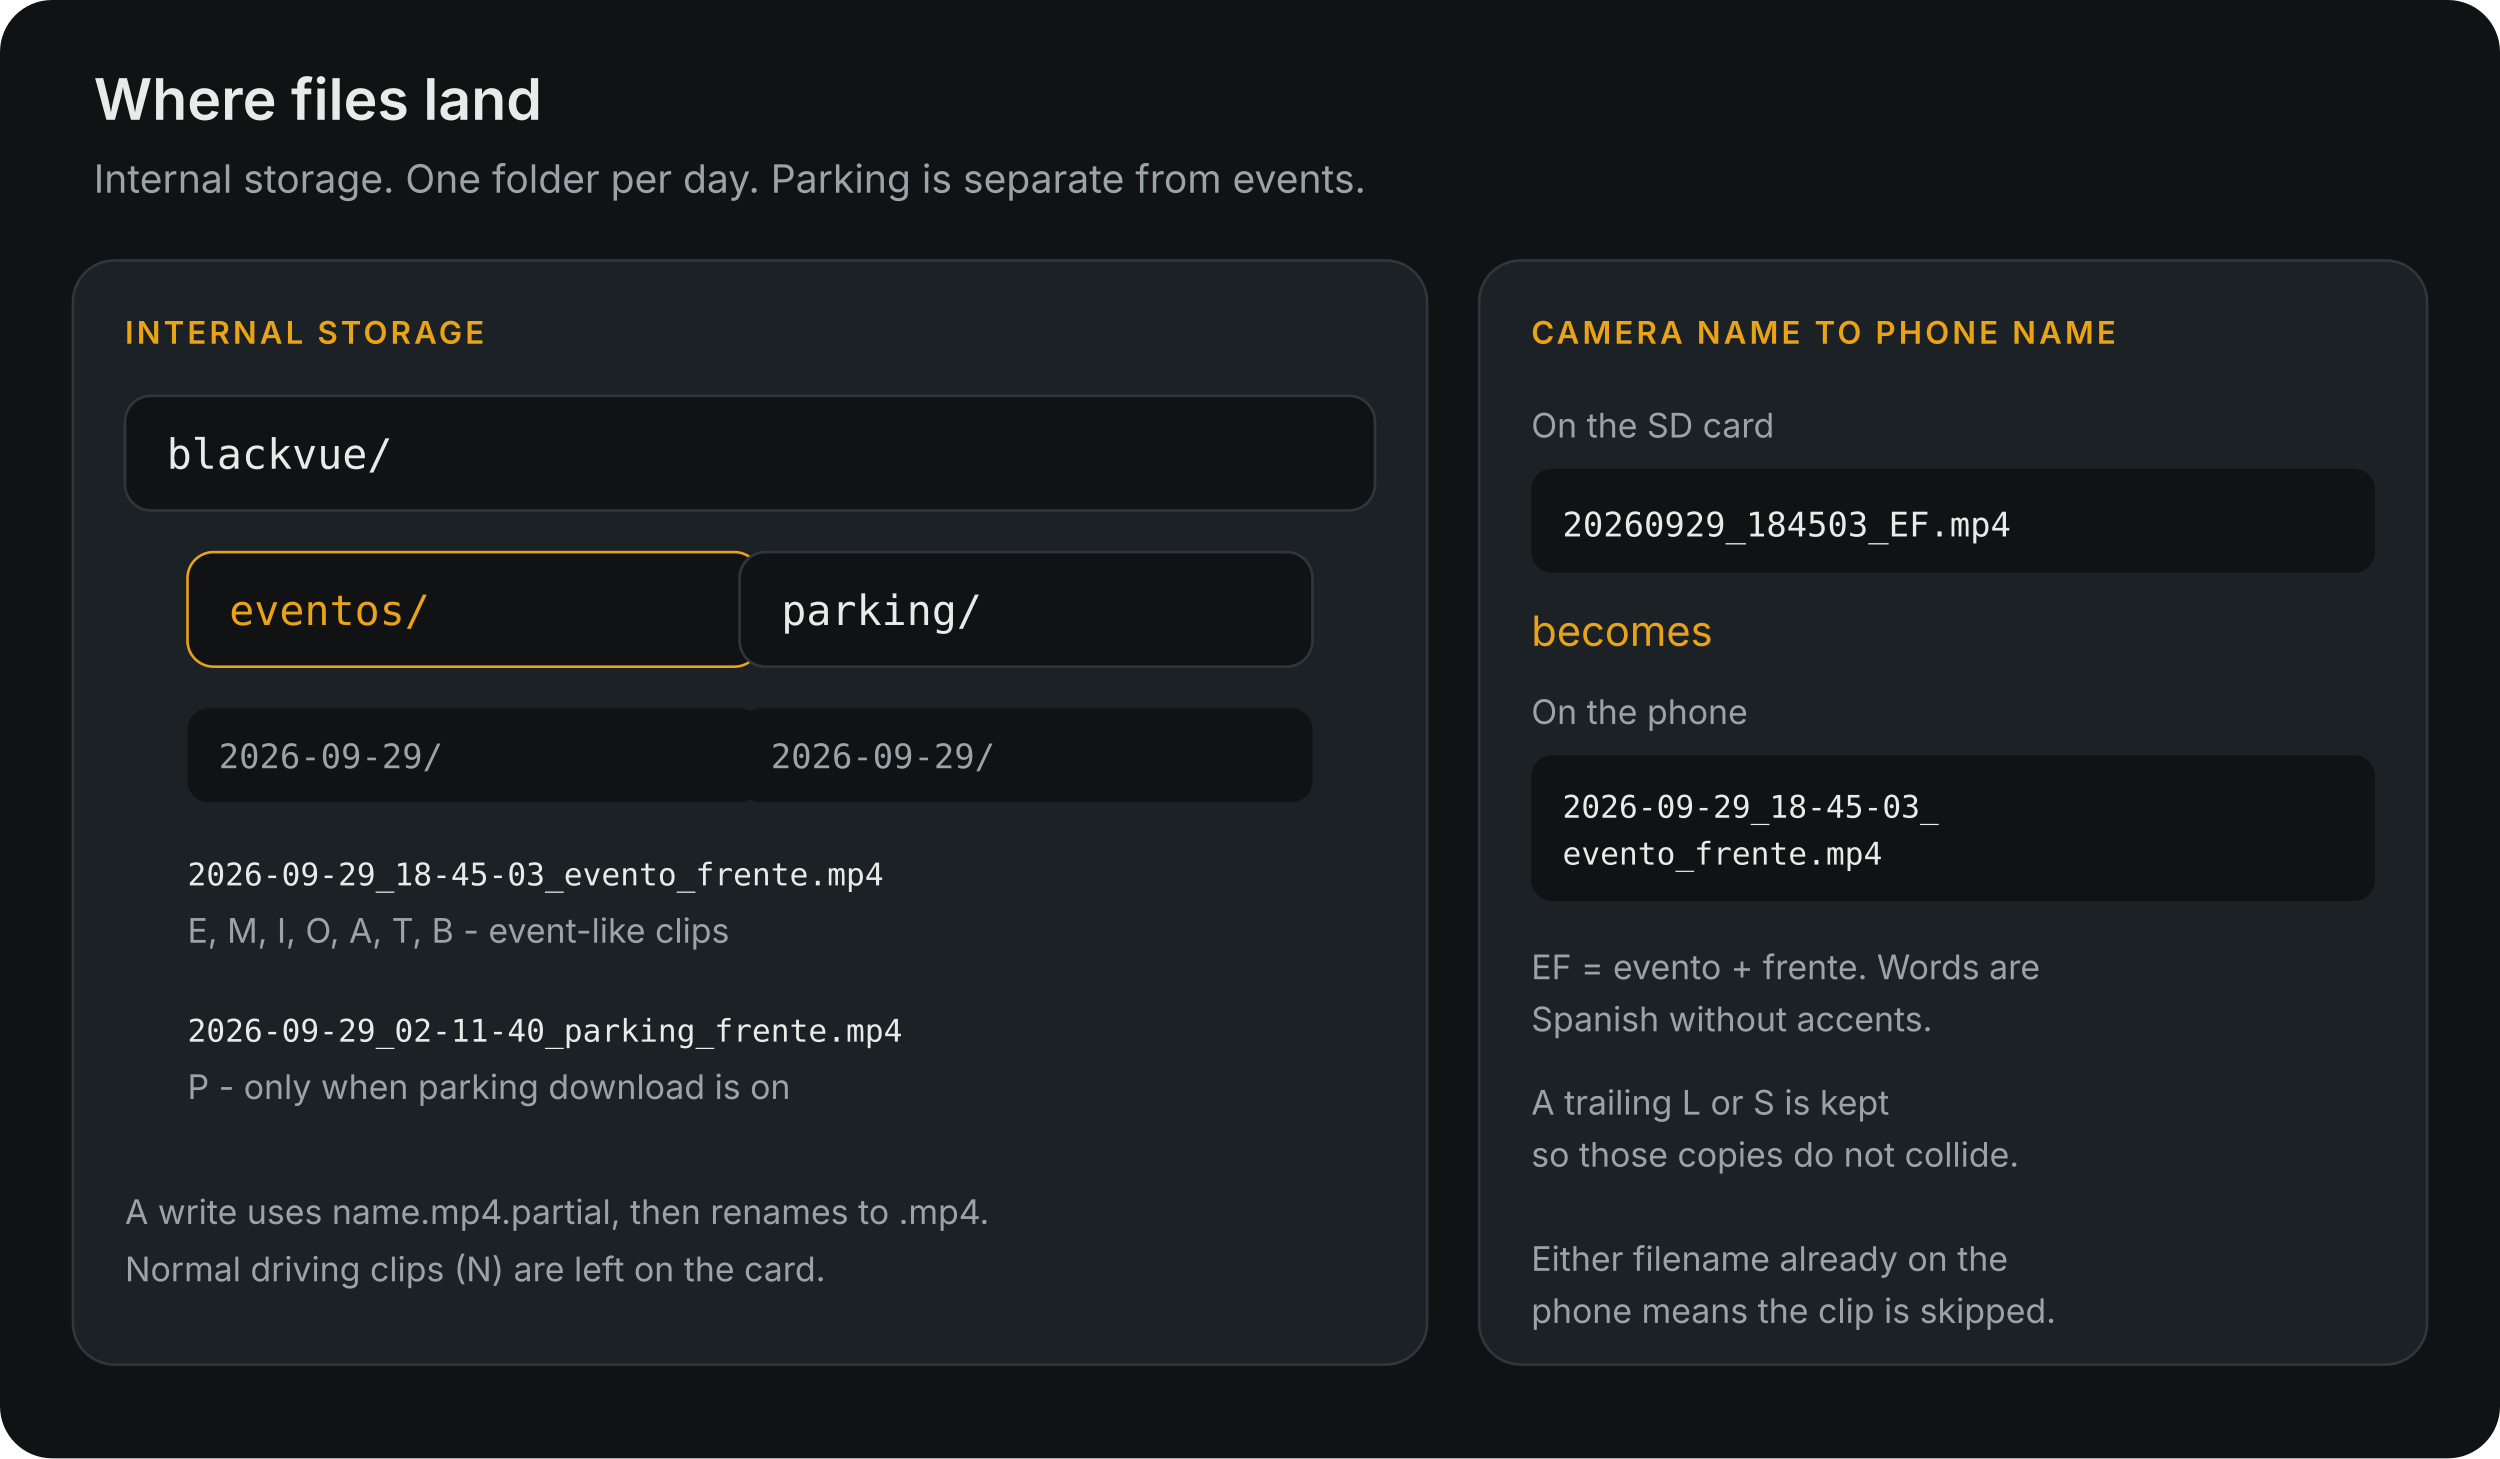
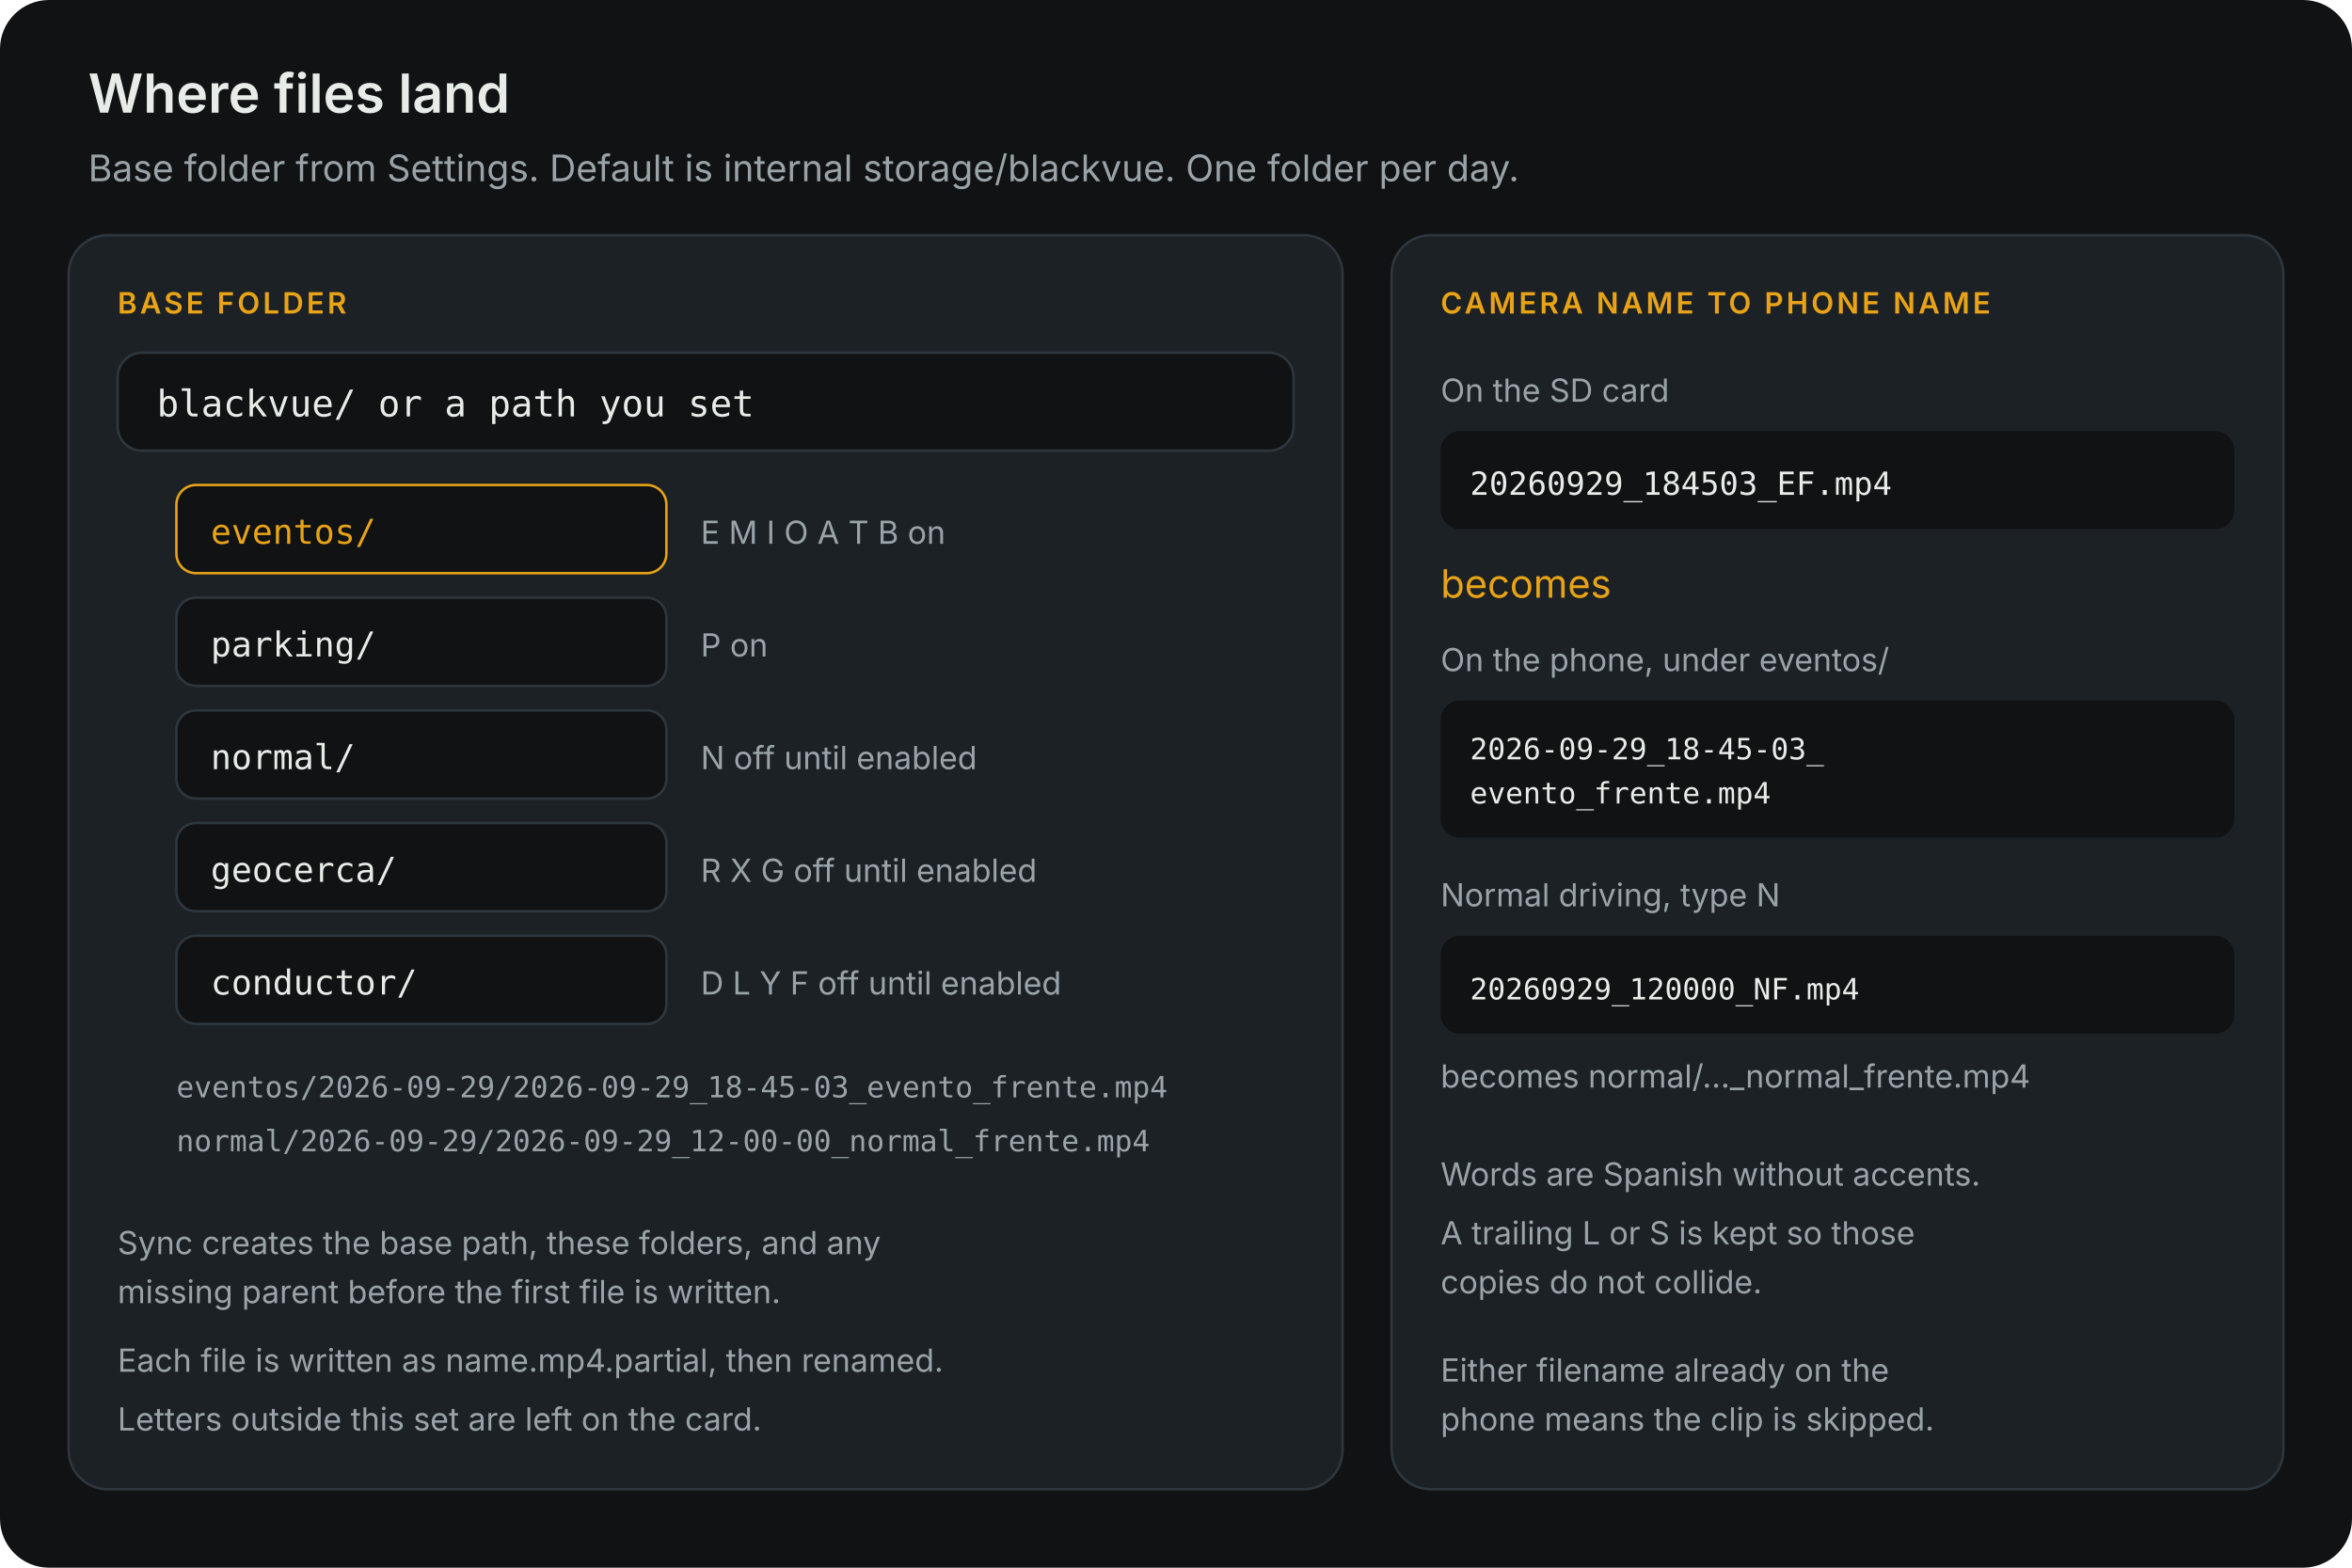
- <svg xmlns="http://www.w3.org/2000/svg" viewBox="0 0 960 560" role="img" aria-labelledby="folderTitle folderDesc">
-   <rect width="960" height="560" rx="20" fill="#101214" />
+ <svg xmlns="http://www.w3.org/2000/svg" viewBox="0 0 960 640" role="img" aria-labelledby="folderTitle folderDesc">
+   <rect width="960" height="640" rx="20" fill="#101214" />
  <text x="36" y="46" fill="#E7ECE8" font-family="Inter, Segoe UI, Helvetica, Arial, sans-serif" font-size="22" font-weight="600">Where files land</text>
-   <text x="36" y="74" fill="#9AA4A8" font-family="Inter, Segoe UI, Helvetica, Arial, sans-serif" font-size="15">Internal storage. One folder per day. Parking is separate from events.</text>
-   <rect x="28" y="100" width="520" height="424" rx="16" fill="#1C2126" stroke="#2E373E" />
-   <text x="48" y="132" fill="#E8A317" font-family="Inter, Segoe UI, Helvetica, Arial, sans-serif" font-size="12" font-weight="600" letter-spacing="1.2">INTERNAL STORAGE</text>
-   <rect x="48" y="152" width="480" height="44" rx="10" fill="#101214" stroke="#2E373E" />
-   <text x="64" y="180" fill="#E7ECE8" font-family="ui-monospace, SFMono-Regular, Menlo, Consolas, monospace" font-size="16">blackvue/</text>
-   <rect x="72" y="212" width="220" height="44" rx="10" fill="#101214" stroke="#E8A317" />
-   <text x="88" y="240" fill="#E8A317" font-family="ui-monospace, SFMono-Regular, Menlo, Consolas, monospace" font-size="16">eventos/</text>
-   <rect x="284" y="212" width="220" height="44" rx="10" fill="#101214" stroke="#2E373E" />
-   <text x="300" y="240" fill="#E7ECE8" font-family="ui-monospace, SFMono-Regular, Menlo, Consolas, monospace" font-size="16">parking/</text>
-   <rect x="72" y="272" width="220" height="36" rx="8" fill="#101214" />
-   <text x="84" y="295" fill="#9AA4A8" font-family="ui-monospace, SFMono-Regular, Menlo, Consolas, monospace" font-size="13">2026-09-29/</text>
-   <rect x="284" y="272" width="220" height="36" rx="8" fill="#101214" />
-   <text x="296" y="295" fill="#9AA4A8" font-family="ui-monospace, SFMono-Regular, Menlo, Consolas, monospace" font-size="13">2026-09-29/</text>
-   <text x="72" y="340" fill="#E7ECE8" font-family="ui-monospace, SFMono-Regular, Menlo, Consolas, monospace" font-size="12">2026-09-29_18-45-03_evento_frente.mp4</text>
-   <text x="72" y="362" fill="#9AA4A8" font-family="Inter, Segoe UI, Helvetica, Arial, sans-serif" font-size="13">E, M, I, O, A, T, B  -  event-like clips</text>
-   <text x="72" y="400" fill="#E7ECE8" font-family="ui-monospace, SFMono-Regular, Menlo, Consolas, monospace" font-size="12">2026-09-29_02-11-40_parking_frente.mp4</text>
-   <text x="72" y="422" fill="#9AA4A8" font-family="Inter, Segoe UI, Helvetica, Arial, sans-serif" font-size="13">P  -  only when parking download is on</text>
-   <text x="48" y="470" fill="#9AA4A8" font-family="Inter, Segoe UI, Helvetica, Arial, sans-serif" font-size="13">A write uses name.mp4.partial, then renames to .mp4.</text>
-   <text x="48" y="492" fill="#9AA4A8" font-family="Inter, Segoe UI, Helvetica, Arial, sans-serif" font-size="13">Normal driving clips (N) are left on the card.</text>
-   <rect x="568" y="100" width="364" height="424" rx="16" fill="#1C2126" stroke="#2E373E" />
-   <text x="588" y="132" fill="#E8A317" font-family="Inter, Segoe UI, Helvetica, Arial, sans-serif" font-size="12" font-weight="600" letter-spacing="1.2">CAMERA NAME TO PHONE NAME</text>
-   <text x="588" y="168" fill="#9AA4A8" font-family="Inter, Segoe UI, Helvetica, Arial, sans-serif" font-size="13">On the SD card</text>
-   <rect x="588" y="180" width="324" height="40" rx="8" fill="#101214" />
-   <text x="600" y="206" fill="#E7ECE8" font-family="ui-monospace, SFMono-Regular, Menlo, Consolas, monospace" font-size="13">20260929_184503_EF.mp4</text>
-   <text x="588" y="248" fill="#E8A317" font-family="Inter, Segoe UI, Helvetica, Arial, sans-serif" font-size="16">becomes</text>
-   <text x="588" y="278" fill="#9AA4A8" font-family="Inter, Segoe UI, Helvetica, Arial, sans-serif" font-size="13">On the phone</text>
-   <rect x="588" y="290" width="324" height="56" rx="8" fill="#101214" />
-   <text x="600" y="314" fill="#E7ECE8" font-family="ui-monospace, SFMono-Regular, Menlo, Consolas, monospace" font-size="12">2026-09-29_18-45-03_</text>
-   <text x="600" y="332" fill="#E7ECE8" font-family="ui-monospace, SFMono-Regular, Menlo, Consolas, monospace" font-size="12">evento_frente.mp4</text>
-   <text x="588" y="376" fill="#9AA4A8" font-family="Inter, Segoe UI, Helvetica, Arial, sans-serif" font-size="13">EF = evento + frente. Words are</text>
-   <text x="588" y="396" fill="#9AA4A8" font-family="Inter, Segoe UI, Helvetica, Arial, sans-serif" font-size="13">Spanish without accents.</text>
-   <text x="588" y="428" fill="#9AA4A8" font-family="Inter, Segoe UI, Helvetica, Arial, sans-serif" font-size="13">A trailing L or S is kept</text>
-   <text x="588" y="448" fill="#9AA4A8" font-family="Inter, Segoe UI, Helvetica, Arial, sans-serif" font-size="13">so those copies do not collide.</text>
-   <text x="588" y="488" fill="#9AA4A8" font-family="Inter, Segoe UI, Helvetica, Arial, sans-serif" font-size="13">Either filename already on the</text>
-   <text x="588" y="508" fill="#9AA4A8" font-family="Inter, Segoe UI, Helvetica, Arial, sans-serif" font-size="13">phone means the clip is skipped.</text>
+   <text x="36" y="74" fill="#9AA4A8" font-family="Inter, Segoe UI, Helvetica, Arial, sans-serif" font-size="15">Base folder from Settings. Default is internal storage/blackvue. One folder per day.</text>
+   <rect x="28" y="96" width="520" height="512" rx="16" fill="#1C2126" stroke="#2E373E" />
+   <text x="48" y="128" fill="#E8A317" font-family="Inter, Segoe UI, Helvetica, Arial, sans-serif" font-size="12" font-weight="600" letter-spacing="1.2">BASE FOLDER</text>
+   <rect x="48" y="144" width="480" height="40" rx="10" fill="#101214" stroke="#2E373E" />
+   <text x="64" y="170" fill="#E7ECE8" font-family="ui-monospace, SFMono-Regular, Menlo, Consolas, monospace" font-size="15">blackvue/   or a path you set</text>
+   <rect x="72" y="198" width="200" height="36" rx="8" fill="#101214" stroke="#E8A317" />
+   <text x="86" y="222" fill="#E8A317" font-family="ui-monospace, SFMono-Regular, Menlo, Consolas, monospace" font-size="14">eventos/</text>
+   <text x="286" y="222" fill="#9AA4A8" font-family="Inter, Segoe UI, Helvetica, Arial, sans-serif" font-size="13">E M I O A T B   on</text>
+   <rect x="72" y="244" width="200" height="36" rx="8" fill="#101214" stroke="#2E373E" />
+   <text x="86" y="268" fill="#E7ECE8" font-family="ui-monospace, SFMono-Regular, Menlo, Consolas, monospace" font-size="14">parking/</text>
+   <text x="286" y="268" fill="#9AA4A8" font-family="Inter, Segoe UI, Helvetica, Arial, sans-serif" font-size="13">P   on</text>
+   <rect x="72" y="290" width="200" height="36" rx="8" fill="#101214" stroke="#2E373E" />
+   <text x="86" y="314" fill="#E7ECE8" font-family="ui-monospace, SFMono-Regular, Menlo, Consolas, monospace" font-size="14">normal/</text>
+   <text x="286" y="314" fill="#9AA4A8" font-family="Inter, Segoe UI, Helvetica, Arial, sans-serif" font-size="13">N   off until enabled</text>
+   <rect x="72" y="336" width="200" height="36" rx="8" fill="#101214" stroke="#2E373E" />
+   <text x="86" y="360" fill="#E7ECE8" font-family="ui-monospace, SFMono-Regular, Menlo, Consolas, monospace" font-size="14">geocerca/</text>
+   <text x="286" y="360" fill="#9AA4A8" font-family="Inter, Segoe UI, Helvetica, Arial, sans-serif" font-size="13">R X G   off until enabled</text>
+   <rect x="72" y="382" width="200" height="36" rx="8" fill="#101214" stroke="#2E373E" />
+   <text x="86" y="406" fill="#E7ECE8" font-family="ui-monospace, SFMono-Regular, Menlo, Consolas, monospace" font-size="14">conductor/</text>
+   <text x="286" y="406" fill="#9AA4A8" font-family="Inter, Segoe UI, Helvetica, Arial, sans-serif" font-size="13">D L Y F   off until enabled</text>
+   <text x="72" y="448" fill="#9AA4A8" font-family="ui-monospace, SFMono-Regular, Menlo, Consolas, monospace" font-size="12">eventos/2026-09-29/2026-09-29_18-45-03_evento_frente.mp4</text>
+   <text x="72" y="470" fill="#9AA4A8" font-family="ui-monospace, SFMono-Regular, Menlo, Consolas, monospace" font-size="12">normal/2026-09-29/2026-09-29_12-00-00_normal_frente.mp4</text>
+   <text x="48" y="512" fill="#9AA4A8" font-family="Inter, Segoe UI, Helvetica, Arial, sans-serif" font-size="13">Sync creates the base path, these folders, and any</text>
+   <text x="48" y="532" fill="#9AA4A8" font-family="Inter, Segoe UI, Helvetica, Arial, sans-serif" font-size="13">missing parent before the first file is written.</text>
+   <text x="48" y="560" fill="#9AA4A8" font-family="Inter, Segoe UI, Helvetica, Arial, sans-serif" font-size="13">Each file is written as name.mp4.partial, then renamed.</text>
+   <text x="48" y="584" fill="#9AA4A8" font-family="Inter, Segoe UI, Helvetica, Arial, sans-serif" font-size="13">Letters outside this set are left on the card.</text>
+   <rect x="568" y="96" width="364" height="512" rx="16" fill="#1C2126" stroke="#2E373E" />
+   <text x="588" y="128" fill="#E8A317" font-family="Inter, Segoe UI, Helvetica, Arial, sans-serif" font-size="12" font-weight="600" letter-spacing="1.2">CAMERA NAME TO PHONE NAME</text>
+   <text x="588" y="164" fill="#9AA4A8" font-family="Inter, Segoe UI, Helvetica, Arial, sans-serif" font-size="13">On the SD card</text>
+   <rect x="588" y="176" width="324" height="40" rx="8" fill="#101214" />
+   <text x="600" y="202" fill="#E7ECE8" font-family="ui-monospace, SFMono-Regular, Menlo, Consolas, monospace" font-size="13">20260929_184503_EF.mp4</text>
+   <text x="588" y="244" fill="#E8A317" font-family="Inter, Segoe UI, Helvetica, Arial, sans-serif" font-size="16">becomes</text>
+   <text x="588" y="274" fill="#9AA4A8" font-family="Inter, Segoe UI, Helvetica, Arial, sans-serif" font-size="13">On the phone, under eventos/</text>
+   <rect x="588" y="286" width="324" height="56" rx="8" fill="#101214" />
+   <text x="600" y="310" fill="#E7ECE8" font-family="ui-monospace, SFMono-Regular, Menlo, Consolas, monospace" font-size="12">2026-09-29_18-45-03_</text>
+   <text x="600" y="328" fill="#E7ECE8" font-family="ui-monospace, SFMono-Regular, Menlo, Consolas, monospace" font-size="12">evento_frente.mp4</text>
+   <text x="588" y="370" fill="#9AA4A8" font-family="Inter, Segoe UI, Helvetica, Arial, sans-serif" font-size="13">Normal driving, type N</text>
+   <rect x="588" y="382" width="324" height="40" rx="8" fill="#101214" />
+   <text x="600" y="408" fill="#E7ECE8" font-family="ui-monospace, SFMono-Regular, Menlo, Consolas, monospace" font-size="12">20260929_120000_NF.mp4</text>
+   <text x="588" y="444" fill="#9AA4A8" font-family="Inter, Segoe UI, Helvetica, Arial, sans-serif" font-size="13">becomes normal/…_normal_frente.mp4</text>
+   <text x="588" y="484" fill="#9AA4A8" font-family="Inter, Segoe UI, Helvetica, Arial, sans-serif" font-size="13">Words are Spanish without accents.</text>
+   <text x="588" y="508" fill="#9AA4A8" font-family="Inter, Segoe UI, Helvetica, Arial, sans-serif" font-size="13">A trailing L or S is kept so those</text>
+   <text x="588" y="528" fill="#9AA4A8" font-family="Inter, Segoe UI, Helvetica, Arial, sans-serif" font-size="13">copies do not collide.</text>
+   <text x="588" y="564" fill="#9AA4A8" font-family="Inter, Segoe UI, Helvetica, Arial, sans-serif" font-size="13">Either filename already on the</text>
+   <text x="588" y="584" fill="#9AA4A8" font-family="Inter, Segoe UI, Helvetica, Arial, sans-serif" font-size="13">phone means the clip is skipped.</text>
</svg>
